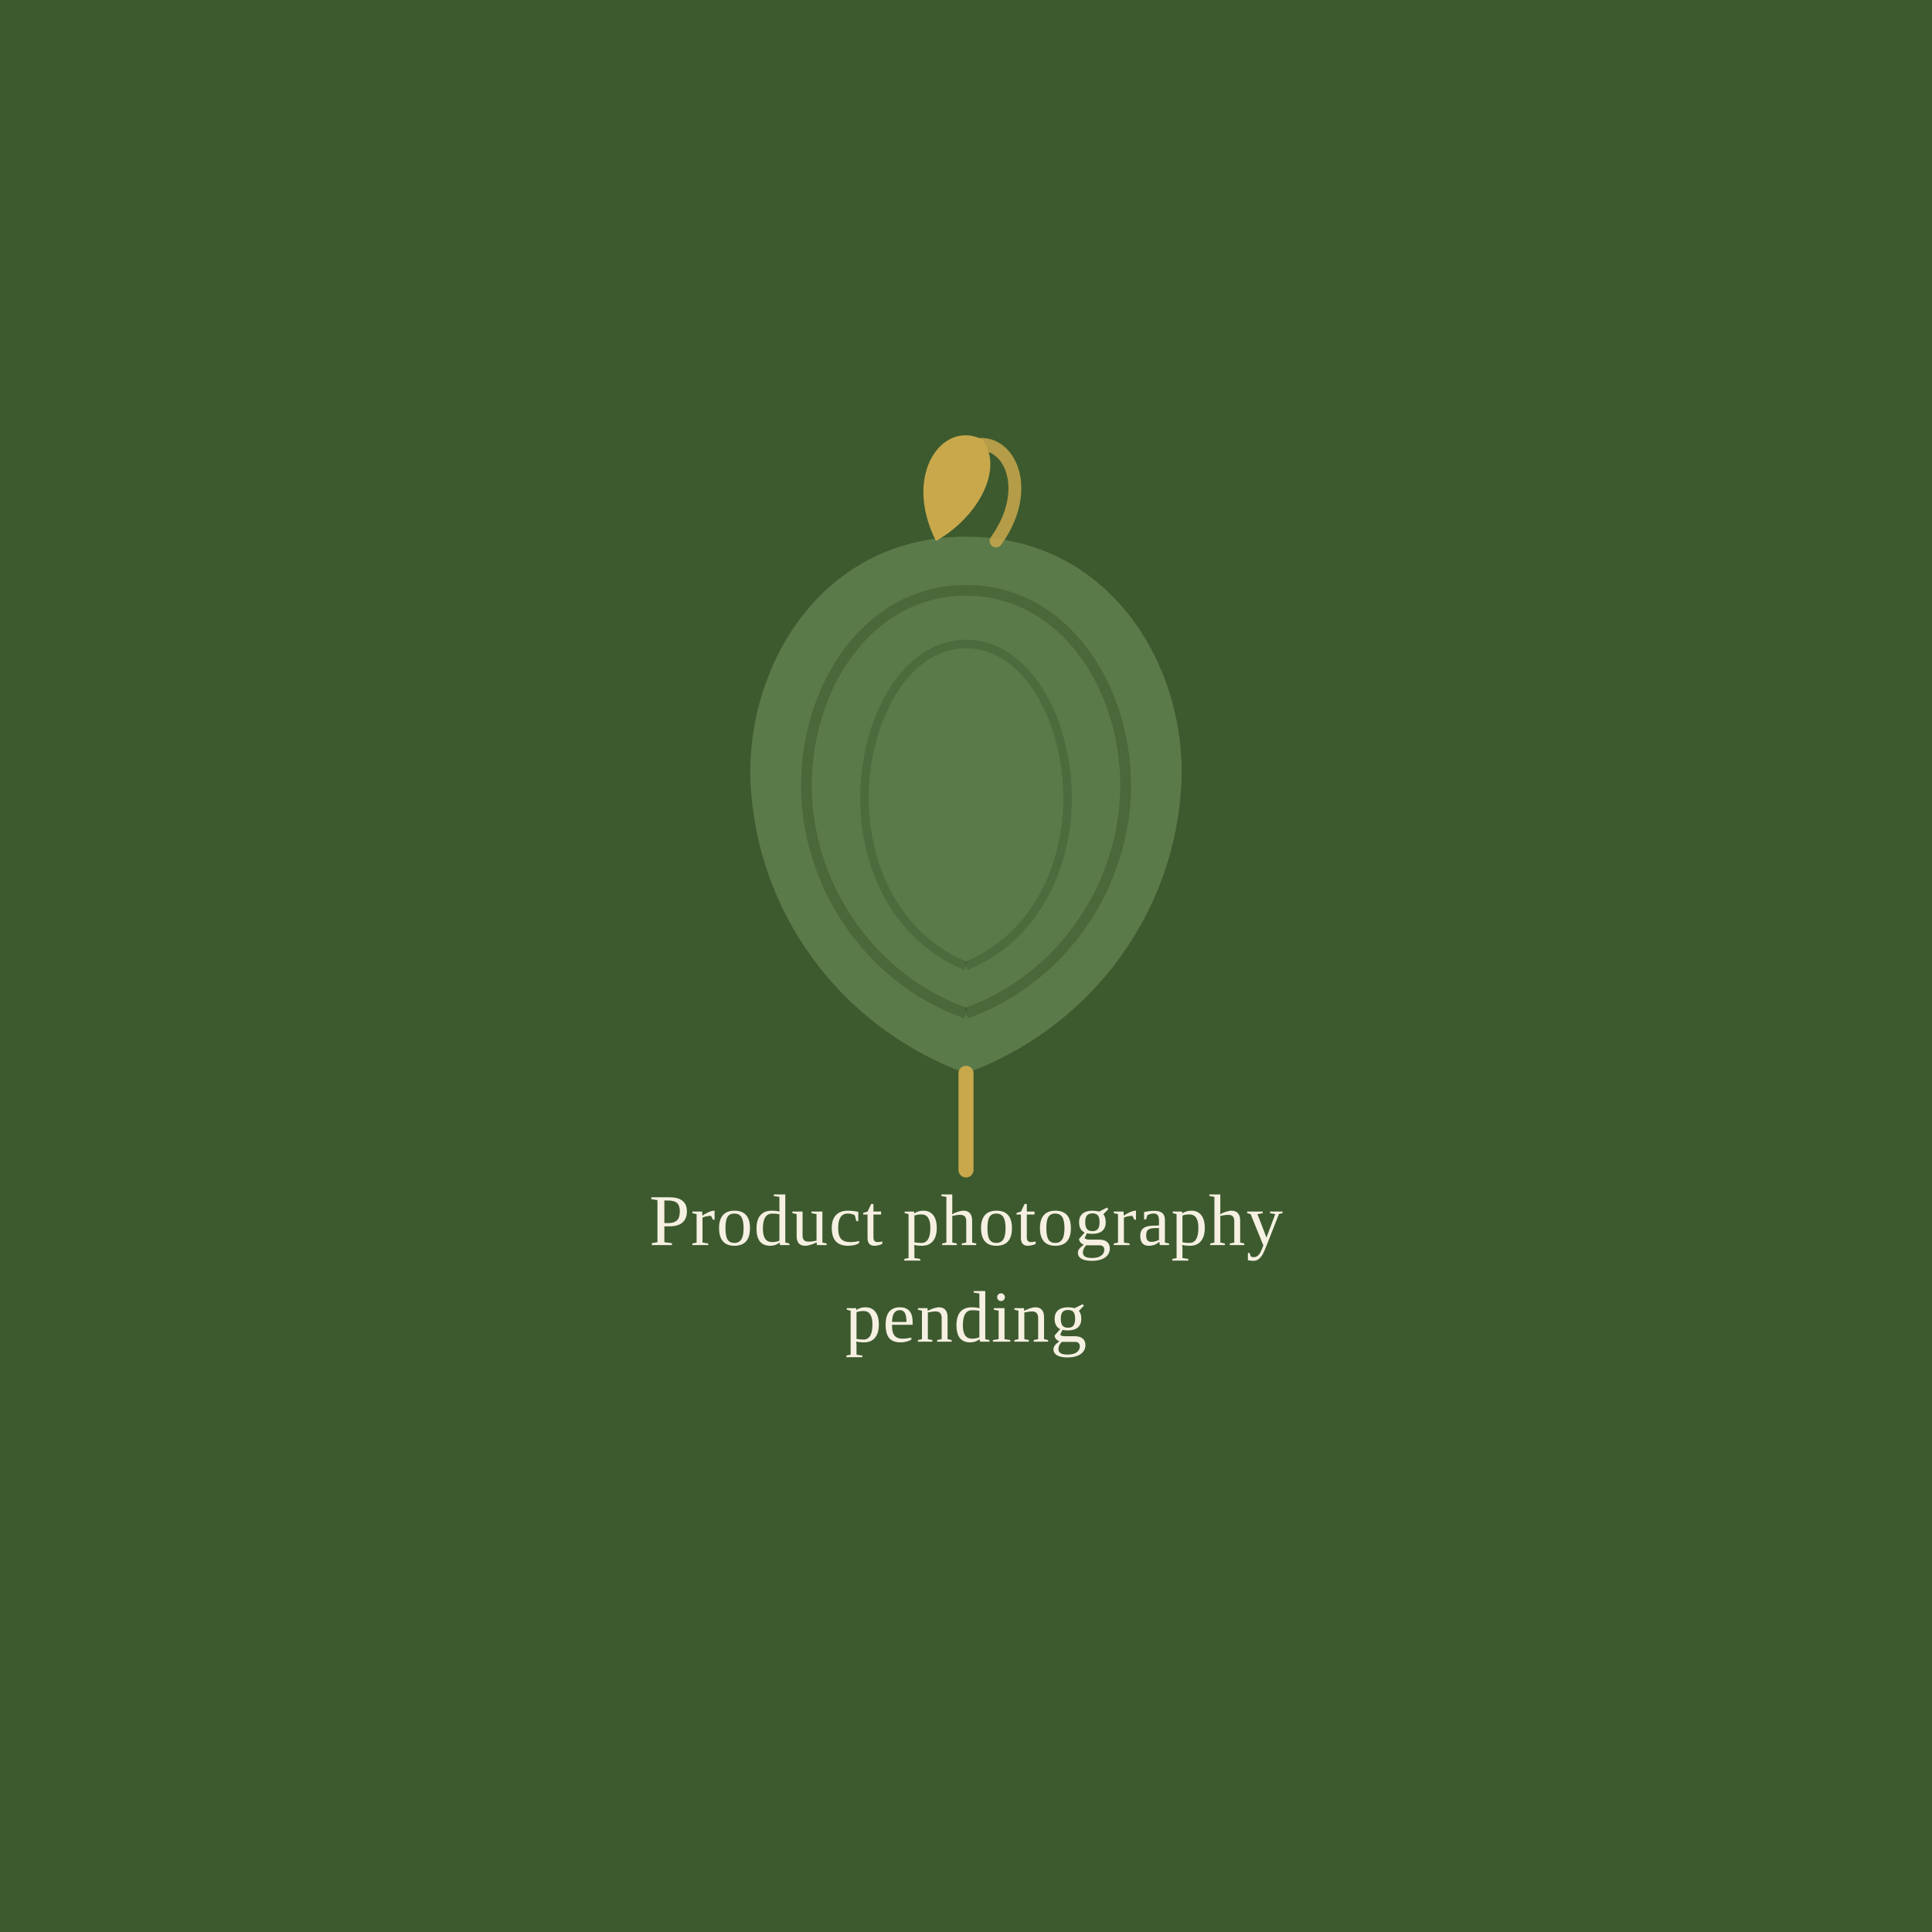
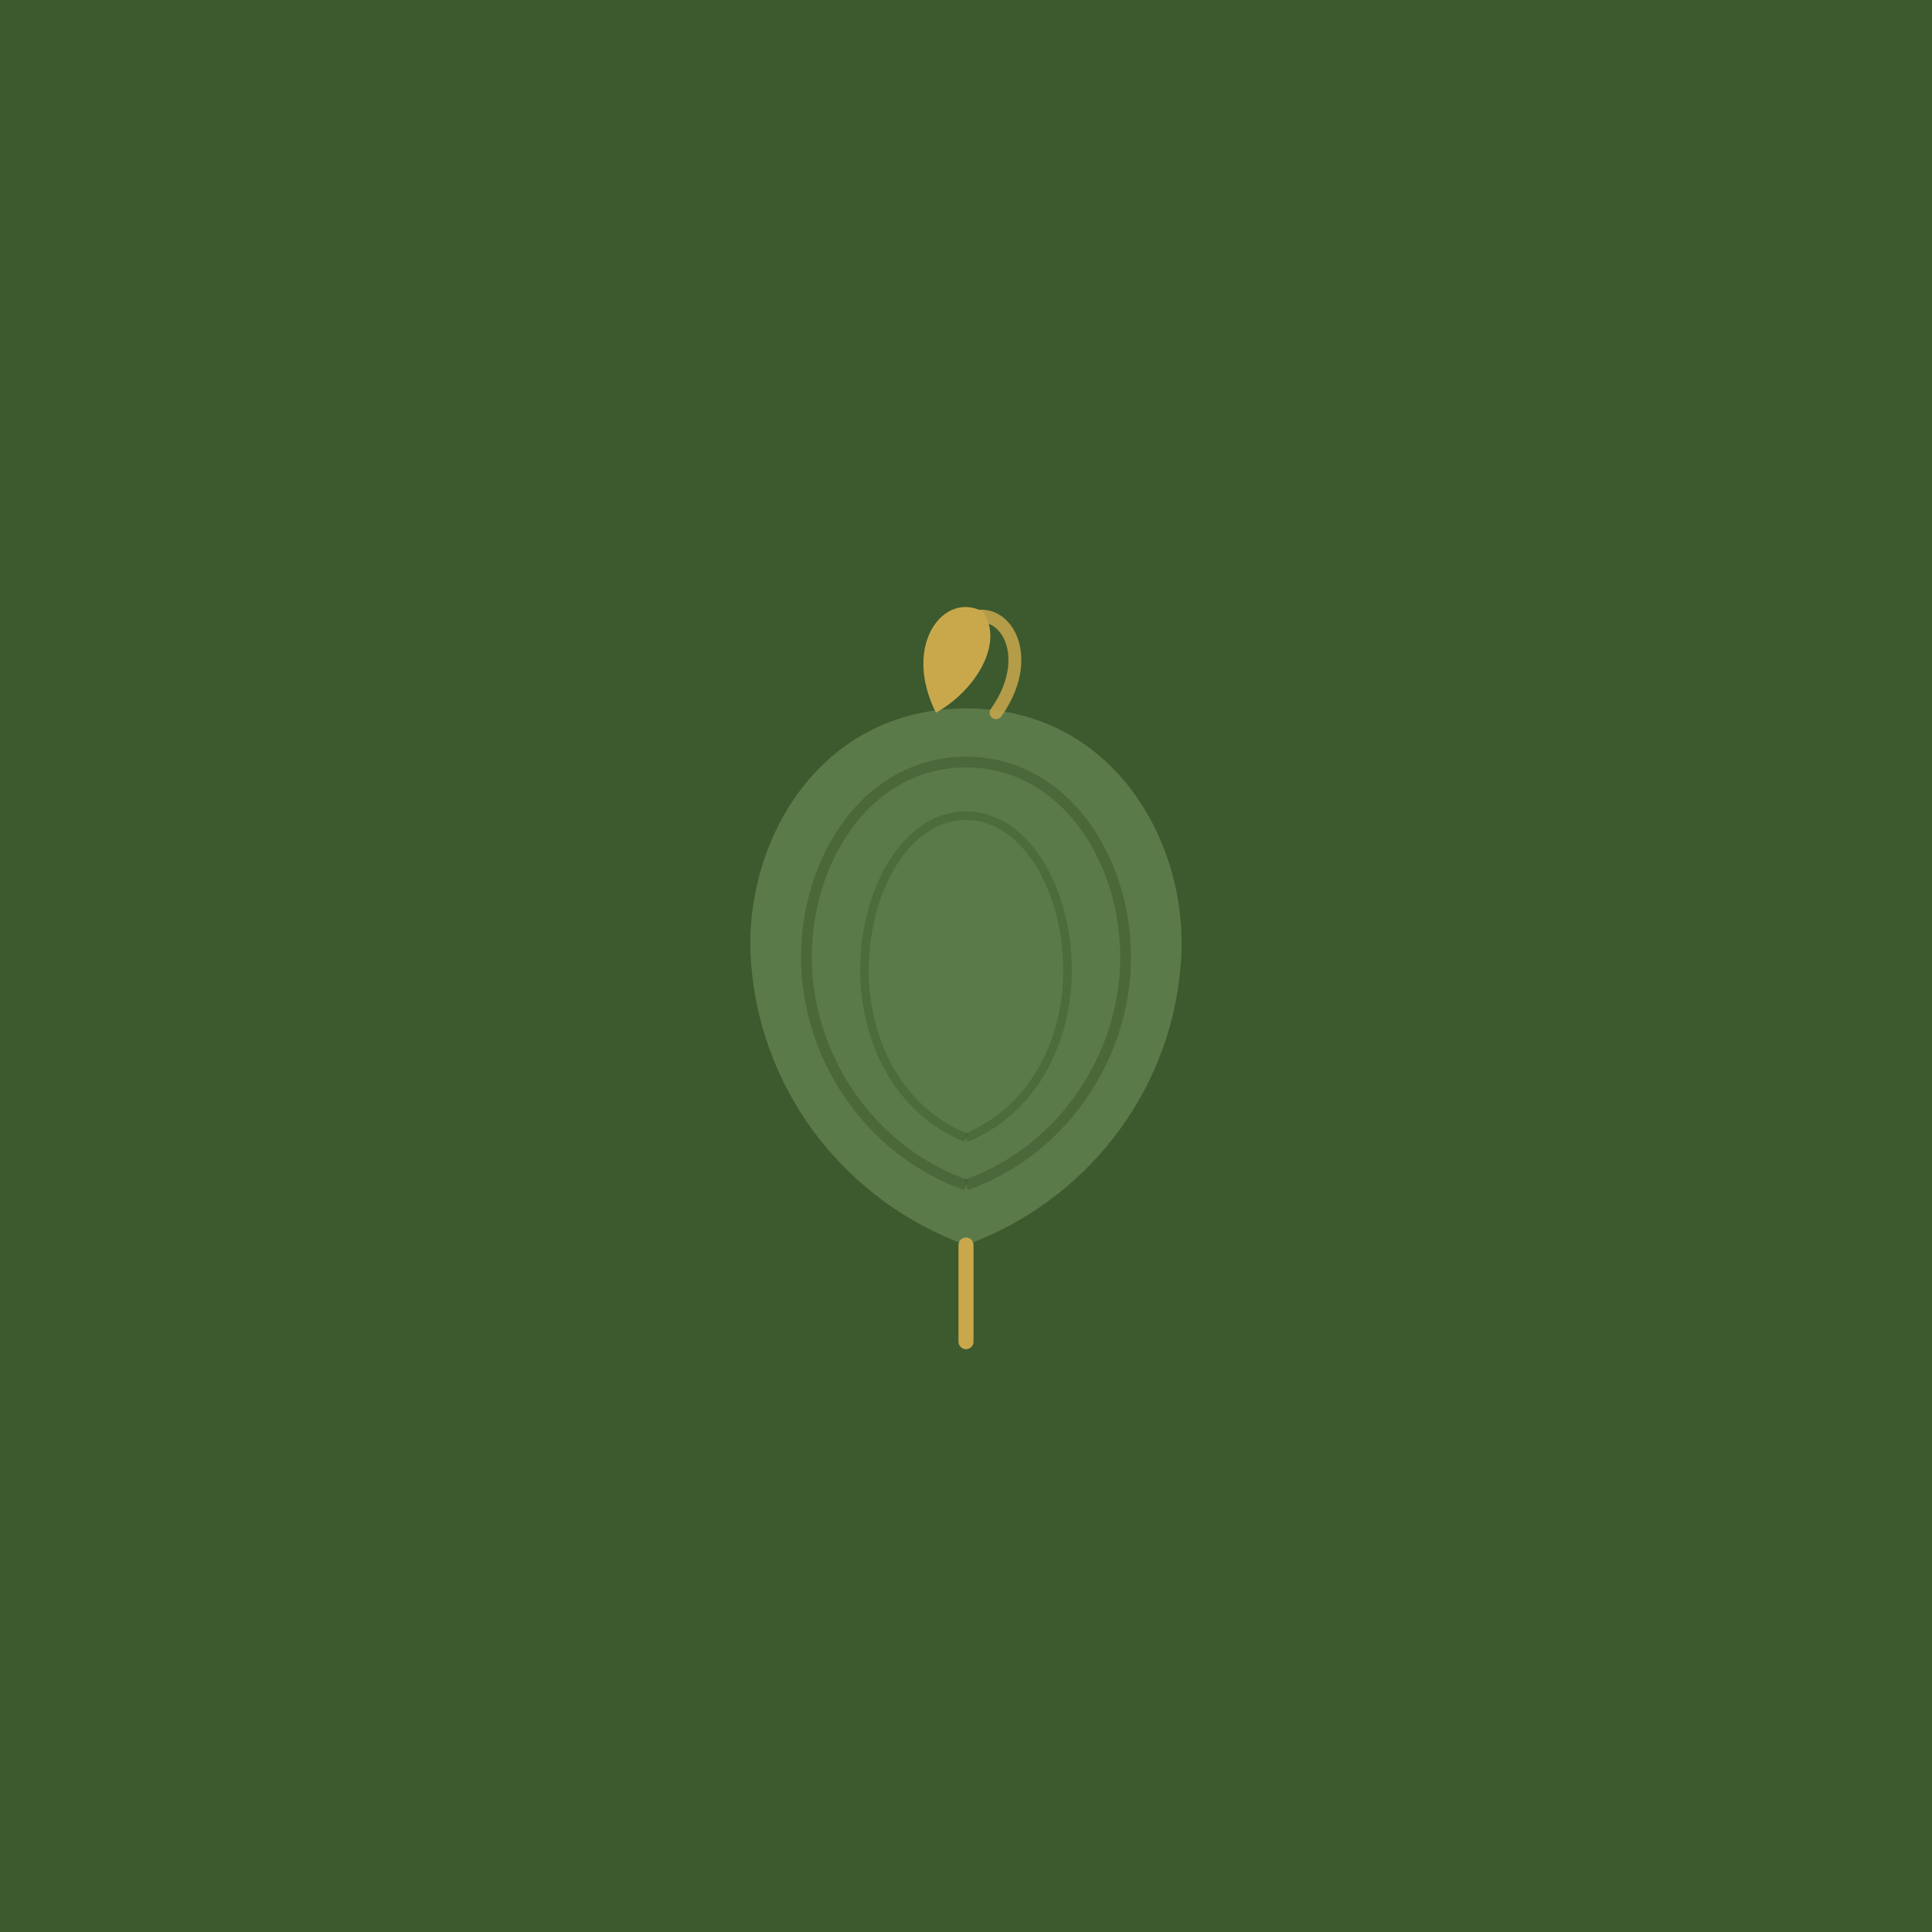
- <svg xmlns="http://www.w3.org/2000/svg" viewBox="0 0 900 900" role="img" aria-label="Marinated Artichoke Hearts photography pending">
+ <svg xmlns="http://www.w3.org/2000/svg" viewBox="0 0 900 900" role="img" aria-label="Illustration of marinated artichoke hearts">
  <rect width="900" height="900" fill="#3d5a2e" />
-   <g transform="translate(450,370)">
+   <g transform="translate(450,450)">
    <path d="M0,-120 C70,-120 105,-55 100,0 C95,60 55,110 0,130 C-55,110 -95,60 -100,0 C-105,-55 -70,-120 0,-120 Z" fill="#5a7a4a" />
    <path d="M0,-95 C48,-95 78,-45 74,5 C70,50 40,88 0,102" fill="none" stroke="#3d5a2e" stroke-width="5" opacity="0.55" />
    <path d="M0,-95 C-48,-95 -78,-45 -74,5 C-70,50 -40,88 0,102" fill="none" stroke="#3d5a2e" stroke-width="5" opacity="0.55" />
    <path d="M0,-70 C30,-70 50,-30 47,10 C44,45 25,70 0,80" fill="none" stroke="#3d5a2e" stroke-width="4" opacity="0.45" />
    <path d="M0,-70 C-30,-70 -50,-30 -47,10 C-44,45 -25,70 0,80" fill="none" stroke="#3d5a2e" stroke-width="4" opacity="0.45" />
    <path d="M-14,-118 C-30,-150 -10,-175 8,-165 C18,-150 4,-128 -14,-118 Z" fill="#c9a84c" />
    <path d="M14,-118 C34,-146 16,-172 -2,-160" fill="none" stroke="#c9a84c" stroke-width="6" stroke-linecap="round" opacity="0.85" />
    <line x1="0" y1="130" x2="0" y2="175" stroke="#c9a84c" stroke-width="7" stroke-linecap="round" />
  </g>
-   <text x="450" y="580" text-anchor="middle" font-family="Georgia, 'Times New Roman', serif" font-size="34" fill="#f5f0e1" letter-spacing="0.5">Product photography</text>
-   <text x="450" y="625" text-anchor="middle" font-family="Georgia, 'Times New Roman', serif" font-size="34" fill="#f5f0e1" letter-spacing="0.5">pending</text>
</svg>
